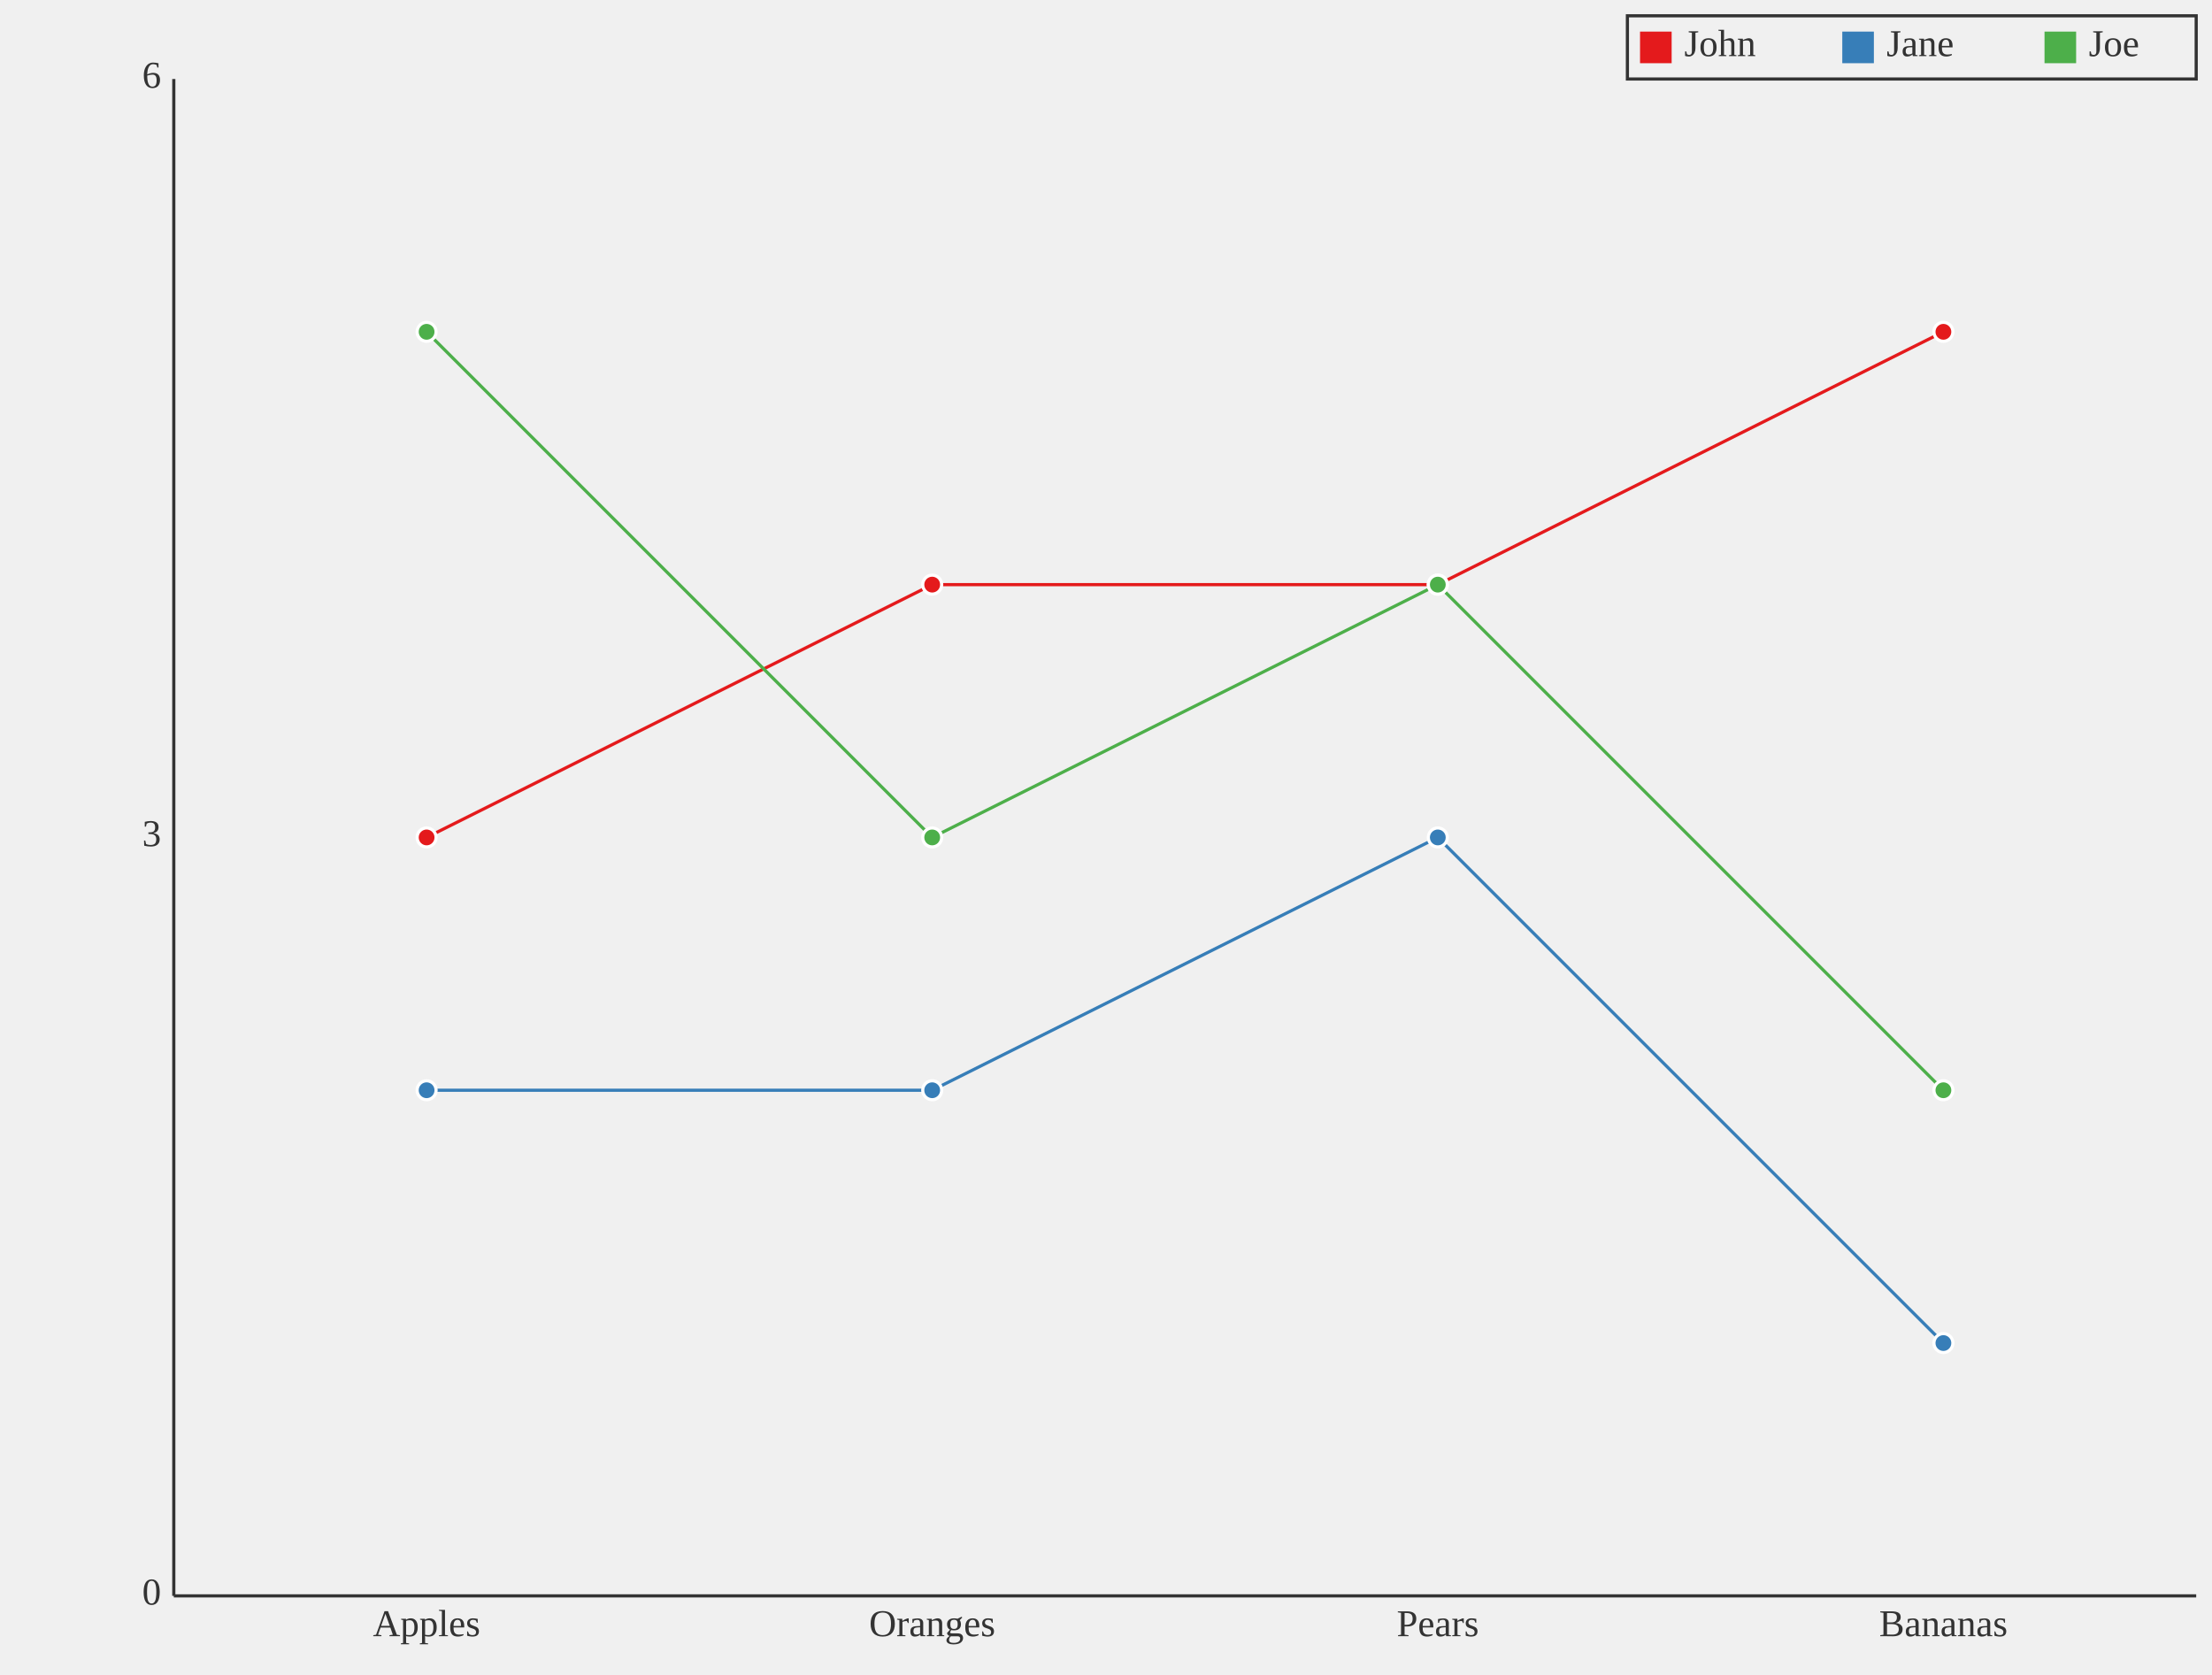
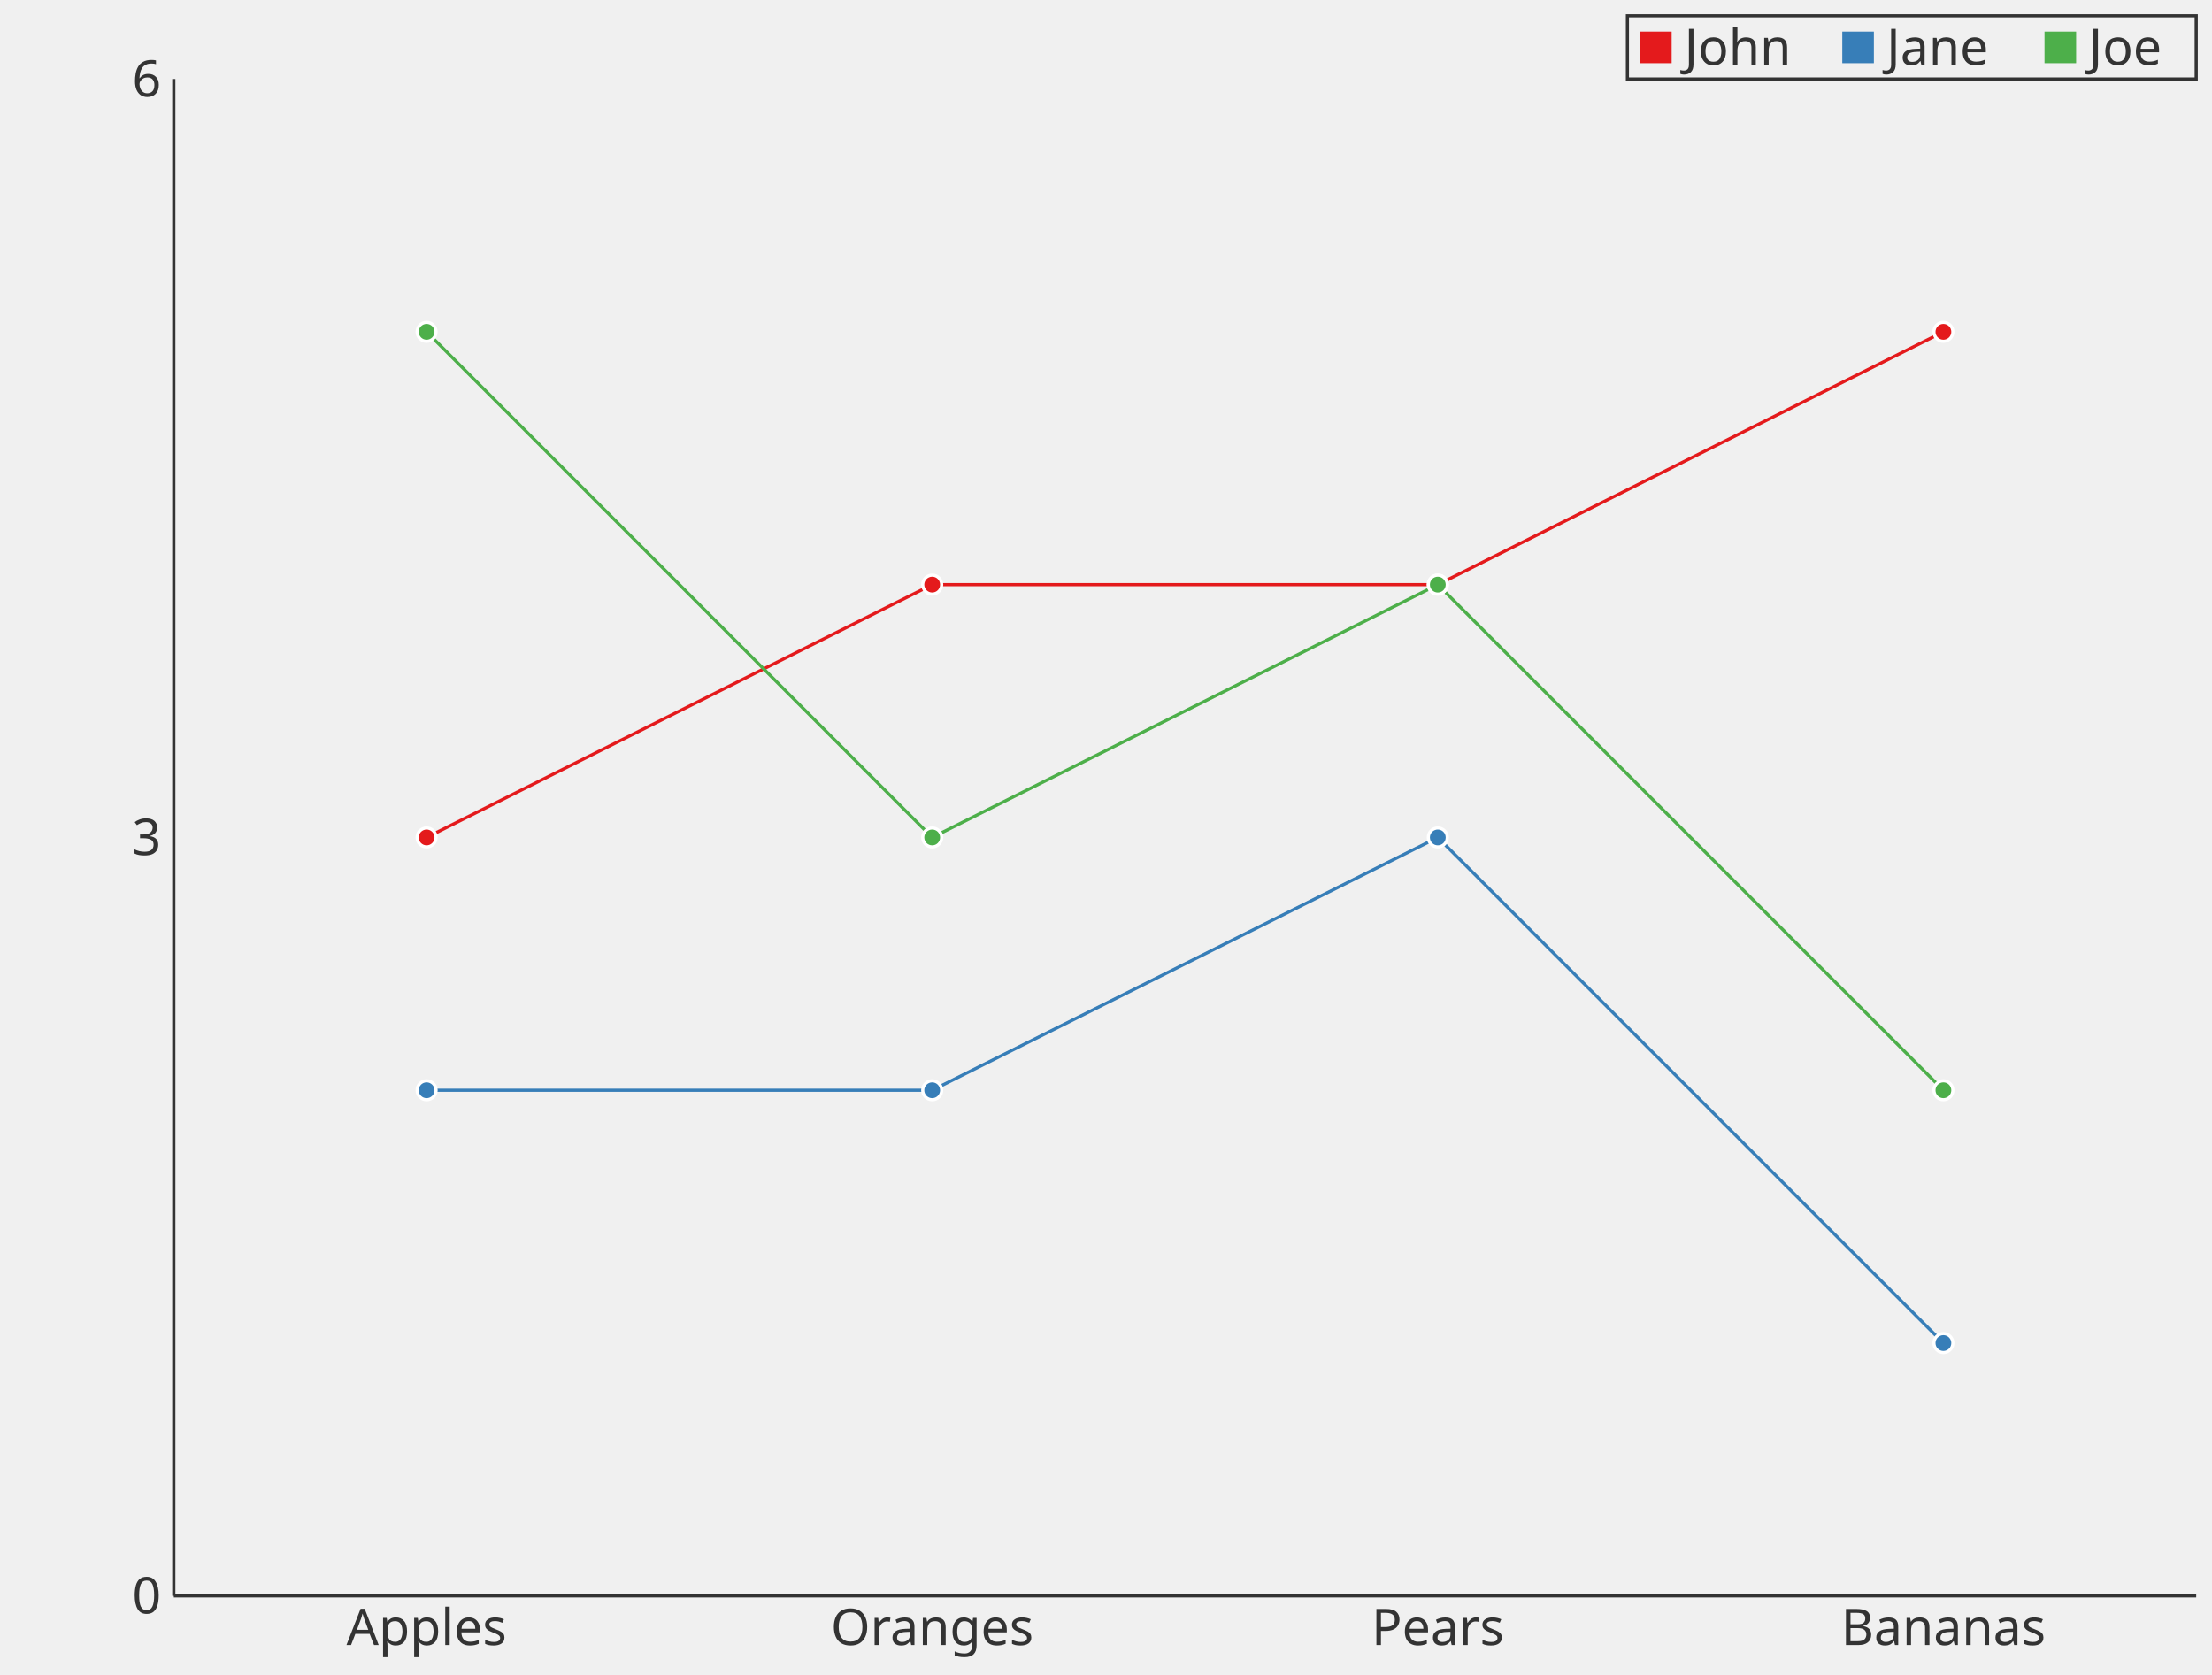
- <svg xmlns="http://www.w3.org/2000/svg" viewBox="-55 -25 700 530">
+ <svg xmlns="http://www.w3.org/2000/svg" font-family="sans-serif" font-size="16" viewBox="-55 -25 700 530">
  <g role="table">
    <line stroke="#333" x1="0" x2="0" y1="0" y2="480" />
    <line stroke="#333" x1="0" x2="640" y1="480" y2="480" />
    <g aria-hidden="true">
      <text dominant-baseline="middle" fill="#333" text-anchor="end" x="-4" y="480">0</text>
      <text dominant-baseline="middle" fill="#333" text-anchor="end" x="-4" y="240.0">3</text>
      <text dominant-baseline="middle" fill="#333" text-anchor="end" x="-4" y="0">6</text>
    </g>
    <g role="row">
      <text dominant-baseline="middle" fill="#333" role="columnheader" text-anchor="middle" x="80.0" y="490.0">Apples</text>
      <text dominant-baseline="middle" fill="#333" role="columnheader" text-anchor="middle" x="240.0" y="490.0">Oranges</text>
      <text dominant-baseline="middle" fill="#333" role="columnheader" text-anchor="middle" x="400.0" y="490.0">Pears</text>
      <text dominant-baseline="middle" fill="#333" role="columnheader" text-anchor="middle" x="560.0" y="490.0">Bananas</text>
    </g>
    <g aria-hidden="true">
      <rect fill="none" height="20" stroke="#333" width="180" x="460" y="-20" />
      <rect fill="#e41a1c" height="10" width="10" x="464" y="-15.0" />
      <text dominant-baseline="middle" fill="#333" x="478" y="-10.0">John</text>
      <rect fill="#377eb8" height="10" width="10" x="528" y="-15.0" />
      <text dominant-baseline="middle" fill="#333" x="542" y="-10.0">Jane</text>
      <rect fill="#4daf4a" height="10" width="10" x="592" y="-15.0" />
      <text dominant-baseline="middle" fill="#333" x="606" y="-10.0">Joe</text>
    </g>
    <polyline fill="none" points="80,240 240,160 400,160 560,80" stroke="#e41a1c" />
    <polyline fill="none" points="80,320 240,320 400,240 560,400" stroke="#377eb8" />
    <polyline fill="none" points="80,80 240,240 400,160 560,320" stroke="#4daf4a" />
    <g fill="#e41a1c" role="row" stroke="white">
      <circle cx="80.0" cy="240.0" r="3" role="cell">
				</circle>
      <circle cx="240.0" cy="160.0" r="3" role="cell">
				</circle>
      <circle cx="400.0" cy="160.0" r="3" role="cell">
				</circle>
      <circle cx="560.0" cy="80.0" r="3" role="cell">
				</circle>
    </g>
    <g fill="#377eb8" role="row" stroke="white">
      <circle cx="80.0" cy="320.0" r="3" role="cell">
				</circle>
      <circle cx="240.0" cy="320.0" r="3" role="cell">
				</circle>
      <circle cx="400.0" cy="240.0" r="3" role="cell">
				</circle>
      <circle cx="560.0" cy="400.0" r="3" role="cell">
				</circle>
    </g>
    <g fill="#4daf4a" role="row" stroke="white">
      <circle cx="80.0" cy="80.0" r="3" role="cell">
				</circle>
      <circle cx="240.0" cy="240.0" r="3" role="cell">
				</circle>
      <circle cx="400.0" cy="160.0" r="3" role="cell">
				</circle>
      <circle cx="560.0" cy="320.0" r="3" role="cell">
				</circle>
    </g>
  </g>
</svg>
